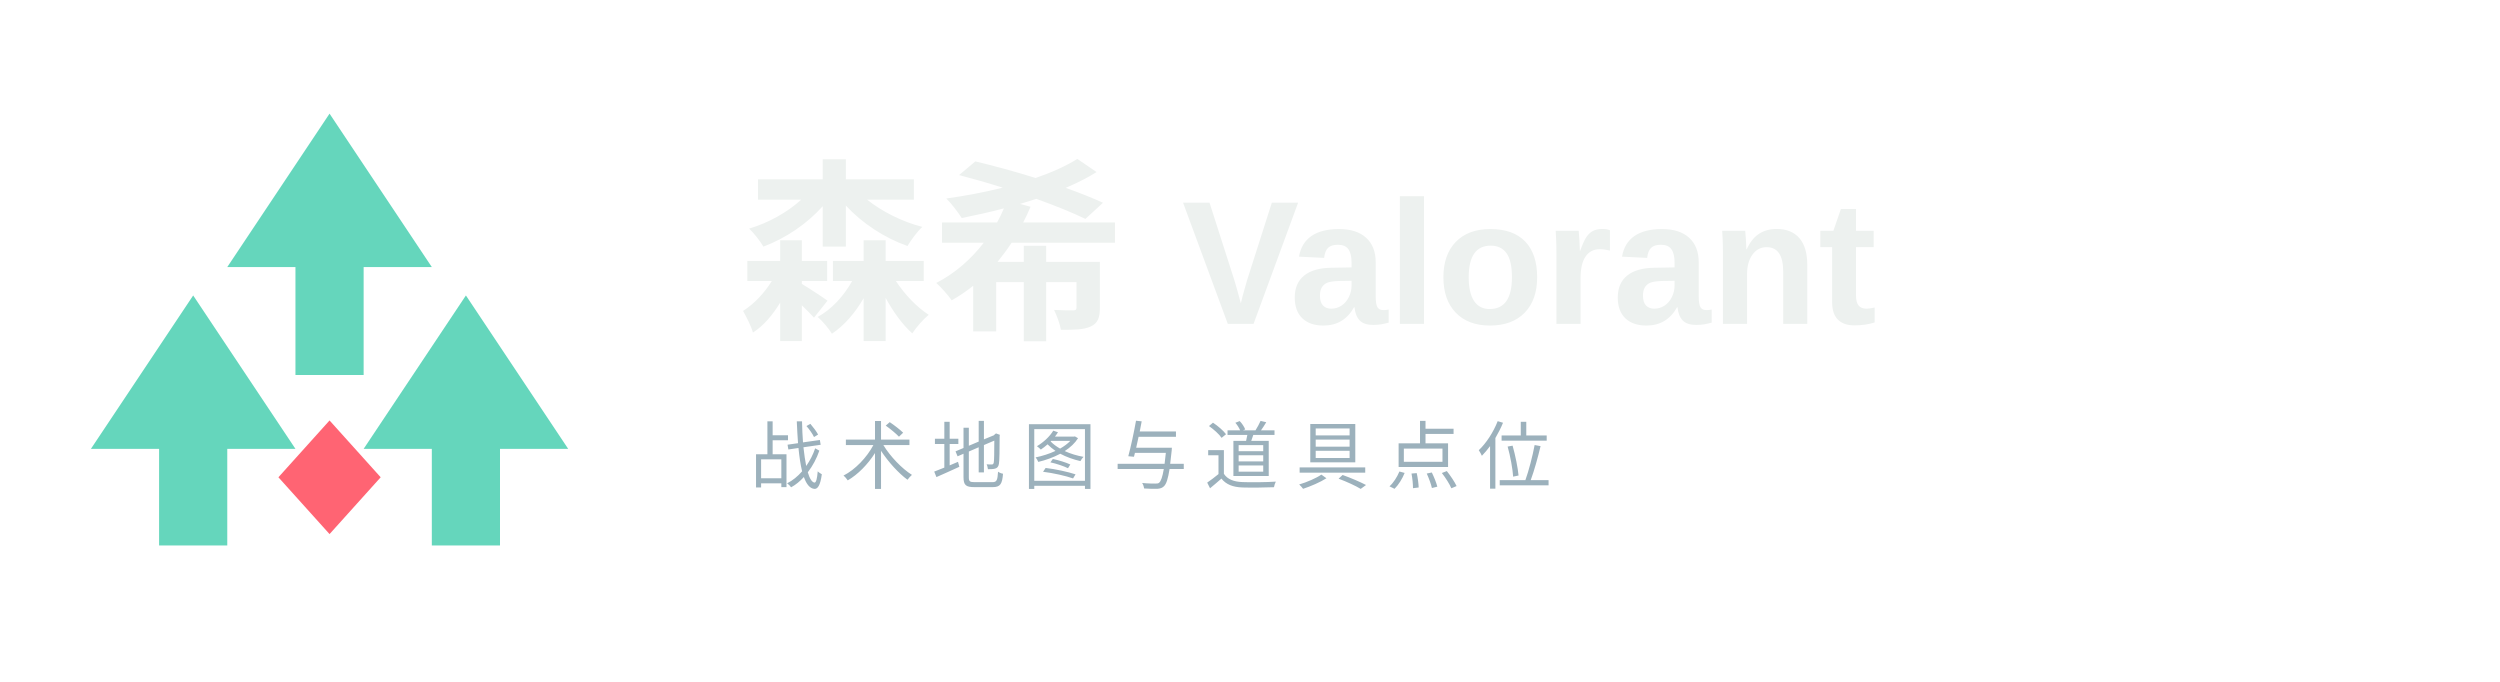
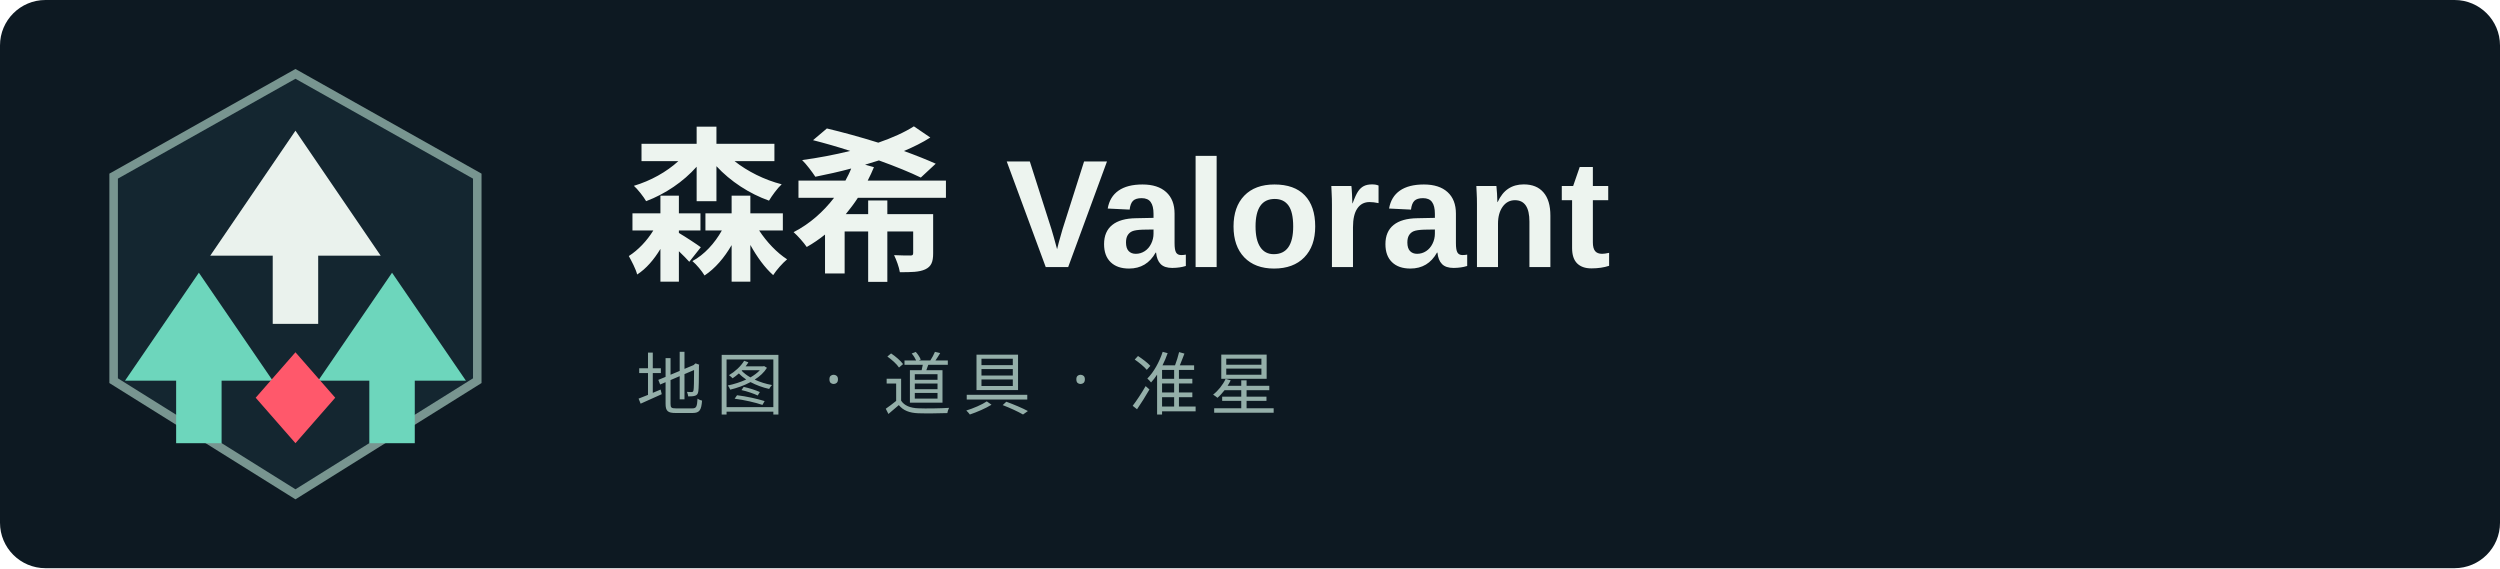
- <svg xmlns="http://www.w3.org/2000/svg" width="440" height="120" viewBox="0 0 440 120" role="img">
-   <g transform="translate(10 12)">
-     <path d="M48 8 66 35H54V54H42V35H30Z" fill="#65d6bc" />
-     <path d="M24 40 42 67H30V84H18V67H6Z" fill="#65d6bc" />
-     <path d="M72 40 90 67H78V84H66V67H54Z" fill="#65d6bc" />
-     <path d="m48 62 9 10-9 10-9-10Z" fill="#ff6473" />
-   </g>
-   <text x="130" y="57" fill="#edf1ef" font-family="Microsoft YaHei,PingFang SC,sans-serif" font-size="34" font-weight="700">森希<tspan dx="10" font-family="Bahnschrift,Arial,sans-serif" font-size="31">Valorant</tspan>
+ <svg xmlns="http://www.w3.org/2000/svg" viewBox="0 0 440 100">
+   <rect width="440" height="100" rx="8" fill="#0d1922" />
+   <svg x="12" y="10" width="80" height="80" viewBox="0 0 80 80">
+     <path d="M40 3 72 21v36L40 77 8 57V21Z" fill="#142630" stroke="#789590" stroke-width="1.5" />
+     <path d="m40 13 15 22H44v12h-8V35H25Z" fill="#eaf2ed" />
+     <path d="m23 38 13 19h-9v11h-8V57h-9Zm34 0 13 19h-9v11h-8V57h-9Z" fill="#6dd6bc" />
+     <path d="m40 52 7 8-7 8-7-8Z" fill="#ff586b" />
+   </svg>
+   <text x="110" y="47" font-family="Microsoft YaHei,Arial,sans-serif" font-size="29" font-weight="700" fill="#edf4ef">森希<tspan dx="9" font-size="27">Valorant</tspan>
  </text>
-   <text x="132" y="85" fill="#9cb1bc" font-family="Microsoft YaHei,sans-serif" font-size="13" letter-spacing="3">战术地图与道具点位</text>
+   <text x="112" y="72" font-family="Microsoft YaHei,sans-serif" font-size="12" fill="#94afa9" letter-spacing="2">地图 · 道具 · 准星</text>
</svg>
